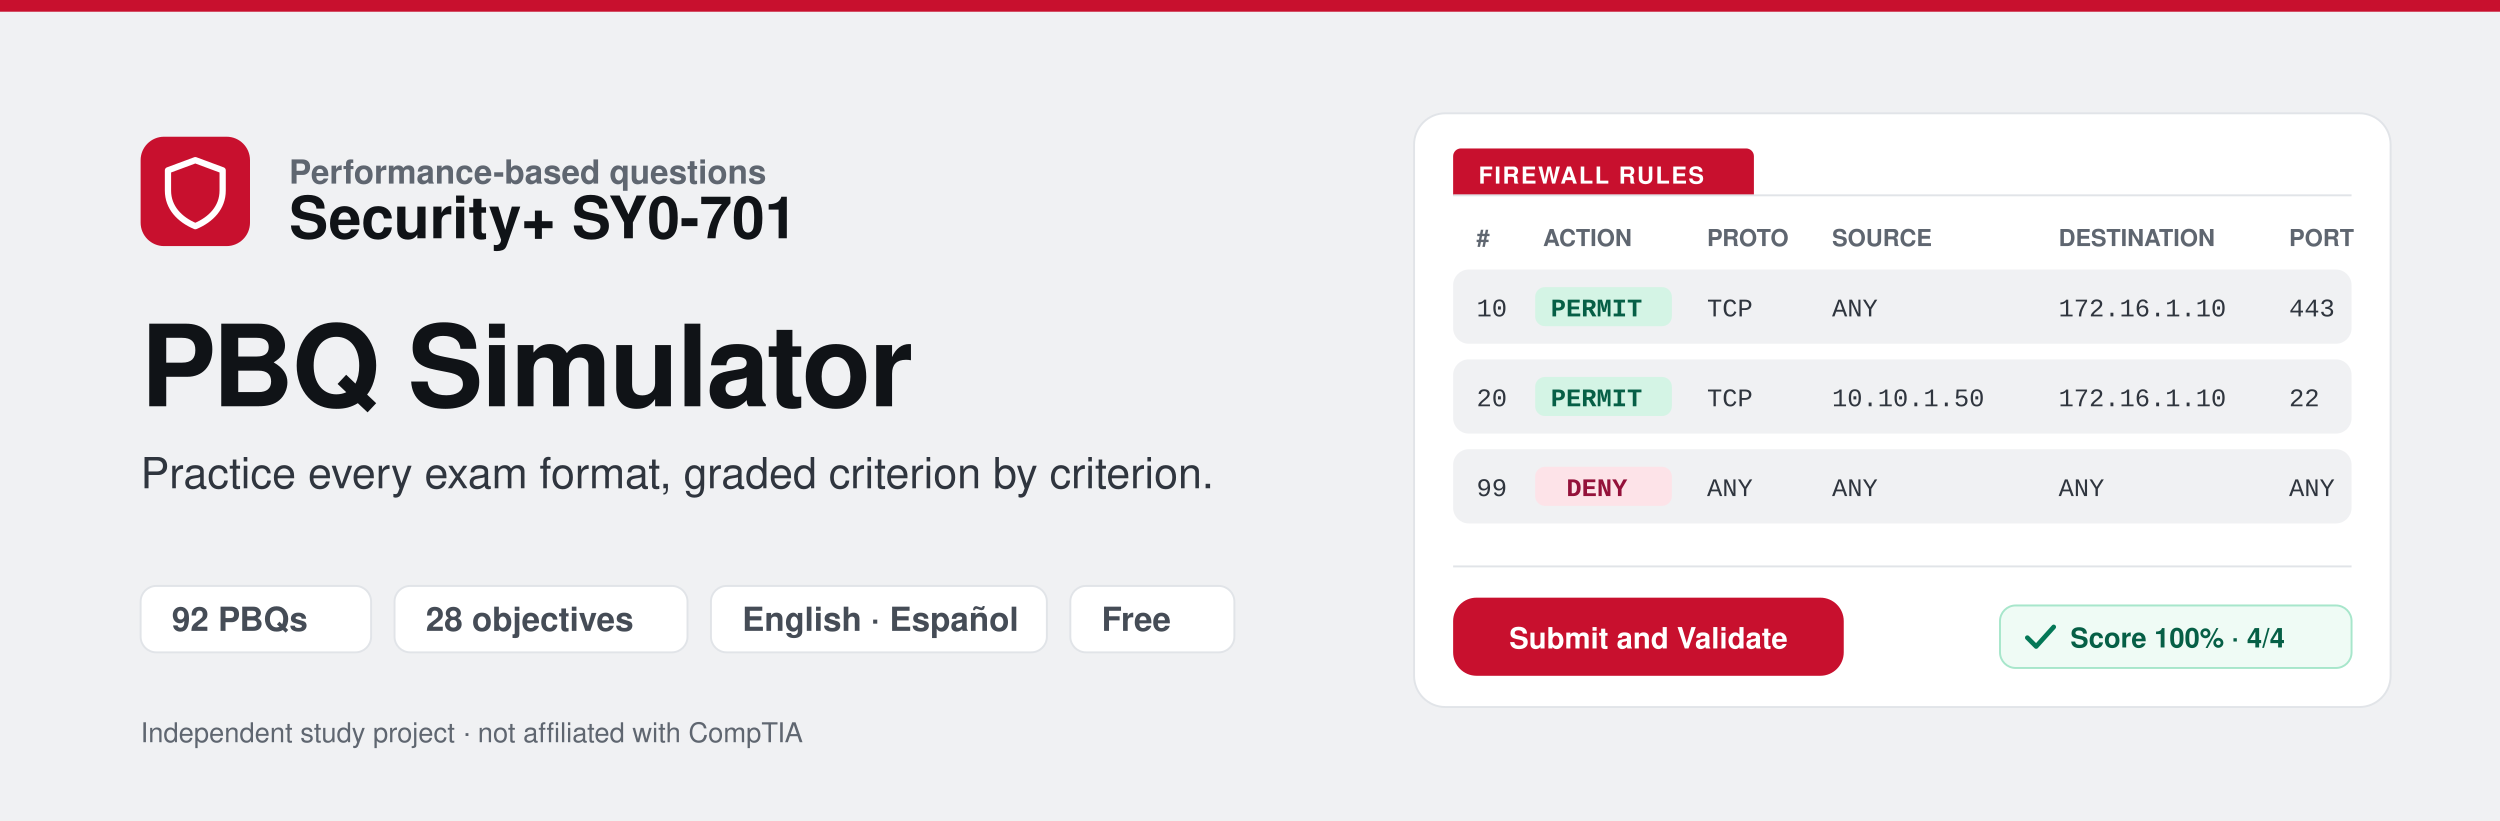
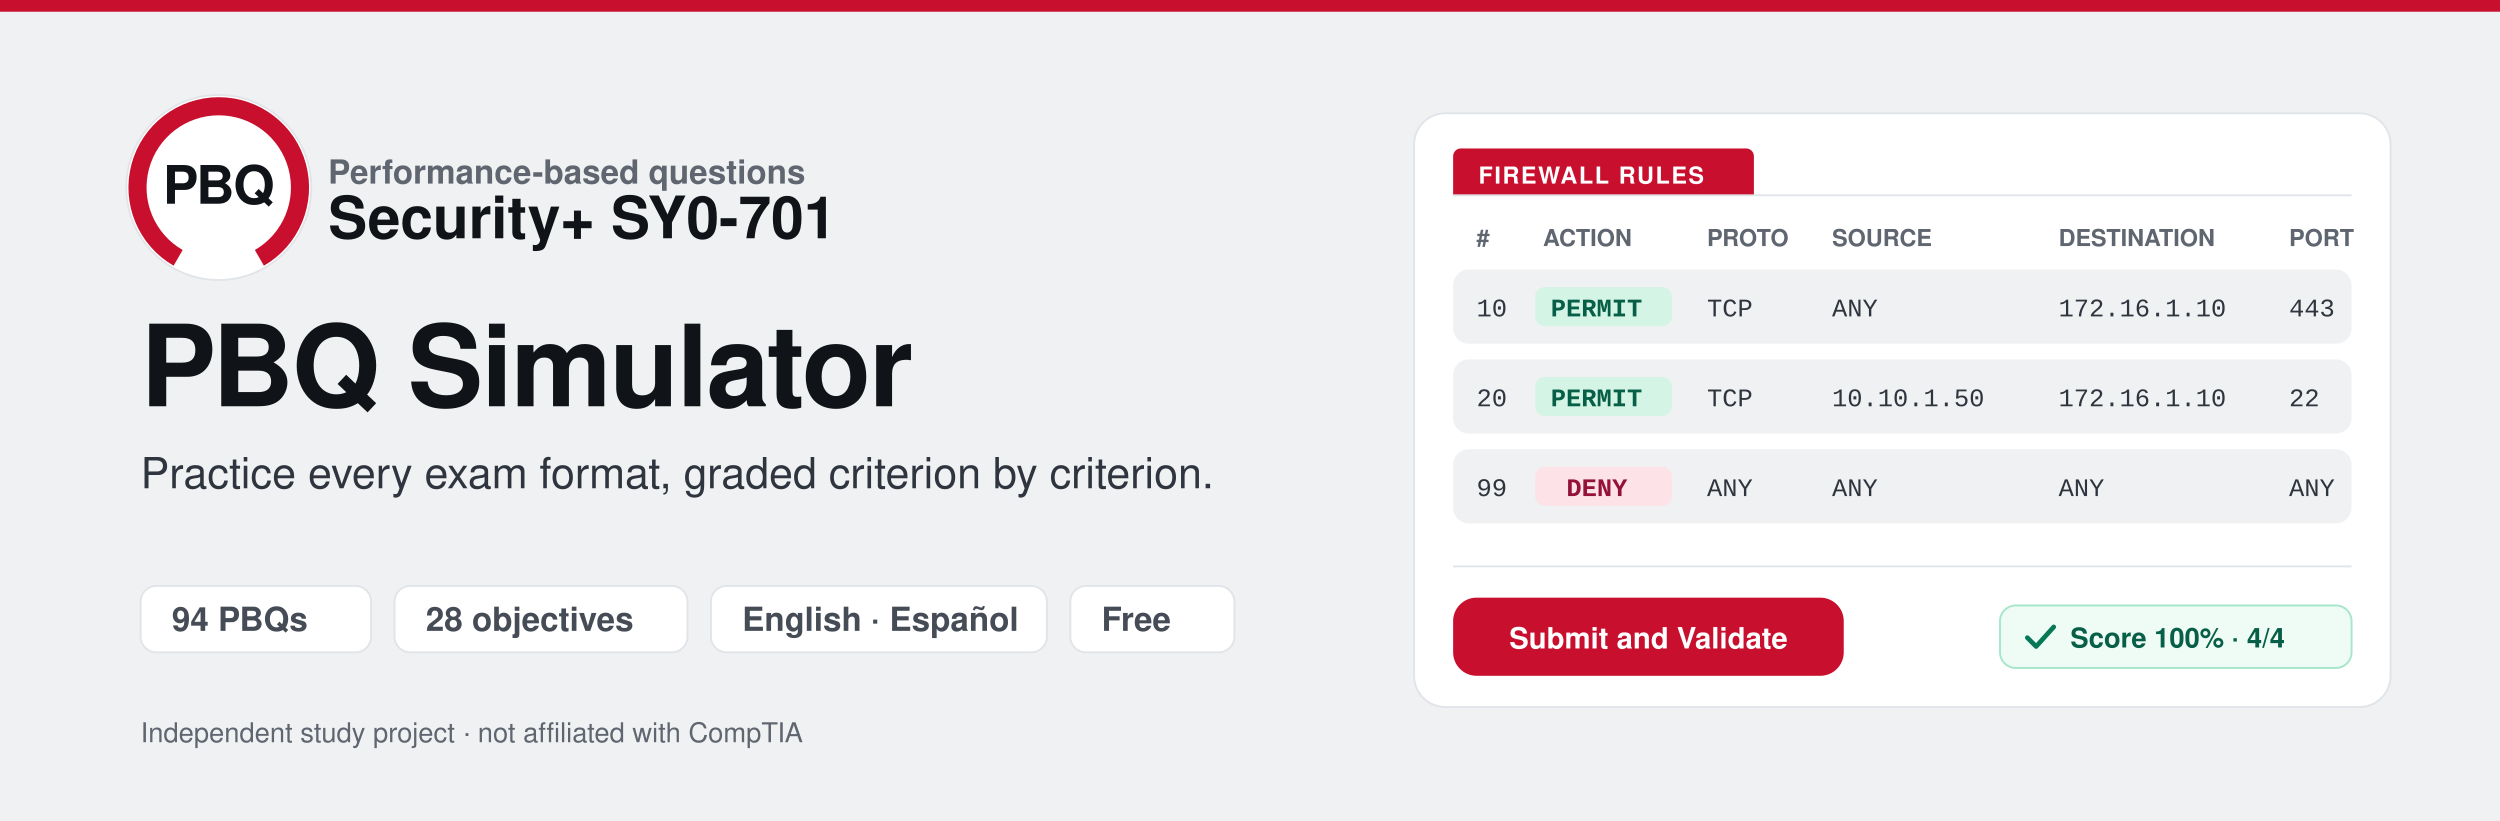
<svg xmlns="http://www.w3.org/2000/svg" width="1280" height="420" viewBox="0 0 1280 420" role="img" aria-label="Security+ SY0-701 PBQ Simulator">
  <style>
    .sans { font-family: 'Source Sans 3', 'Segoe UI', Helvetica, Arial, sans-serif; }
    .mono { font-family: 'JetBrains Mono', Consolas, 'Courier New', monospace; }
  </style>
  <rect width="1280" height="420" fill="#f0f1f3" />
  <rect x="0" y="0" width="1280" height="6" fill="#c8102e" />
+   <g transform="translate(64 48) scale(0.16)">
+     <circle cx="300" cy="300" r="296" fill="#ffffff" stroke="#e1e4e8" stroke-width="6" />
+     <path d="M 170 525.167 A 260 260 0 1 1 430 525.167" fill="none" stroke="#c8102e" stroke-width="58" />
+     <text x="300" y="352" text-anchor="middle" class="sans" font-weight="800" font-size="170" fill="#101317" letter-spacing="-4">PBQ</text>
+   </g>
  <g transform="translate(72 70)">
-     <rect width="56" height="56" rx="12" fill="#c8102e" />
-     <path d="M28 12l14 5.2v10.4c0 8.6-5.9 14.8-14 18.2-8.1-3.4-14-9.6-14-18.2V17.2z" fill="none" stroke="#fff" stroke-width="3.2" stroke-linejoin="round" />
-     <text x="76" y="24" class="sans" font-size="17" font-weight="600" fill="#5f6670">Performance-based questions</text>
-     <text x="76" y="52" class="sans" font-size="30" font-weight="800" fill="#101317">Security+ SY0-701</text>
+     <text x="96" y="24" class="sans" font-size="17" font-weight="600" fill="#5f6670">Performance-based questions</text>
+     <text x="96" y="52" class="sans" font-size="30" font-weight="800" fill="#101317">Security+ SY0-701</text>
  </g>
  <text x="72" y="208" class="sans" font-size="58" font-weight="800" fill="#101317" letter-spacing="-1">PBQ Simulator</text>
  <text x="72" y="250" class="sans" font-size="22" fill="#2f353e">Practice every exam format, graded criterion by criterion.</text>
  <g class="sans" font-size="17" font-weight="600" fill="#454c56" transform="translate(72 300)">
    <rect width="118" height="34" rx="8" fill="#ffffff" stroke="#e1e4e8" />
-     <text x="16" y="23">92 PBQs</text>
+     <text x="16" y="23">94 PBQs</text>
    <rect x="130" width="150" height="34" rx="8" fill="#ffffff" stroke="#e1e4e8" />
    <text x="146" y="23">28 objectives</text>
    <rect x="292" width="172" height="34" rx="8" fill="#ffffff" stroke="#e1e4e8" />
    <text x="308" y="23">English · Español</text>
    <rect x="476" width="84" height="34" rx="8" fill="#ffffff" stroke="#e1e4e8" />
    <text x="492" y="23">Free</text>
  </g>
  <text x="72" y="380" class="sans" font-size="14" fill="#5f6670">Independent study project · not affiliated with CompTIA</text>
  <g transform="translate(724 58)">
    <rect width="500" height="304" rx="16" fill="#ffffff" stroke="#e1e4e8" />
    <path d="M20 22a4 4 0 0 1 4-4h146a4 4 0 0 1 4 4v20H20z" fill="#c8102e" />
    <text x="33" y="36" class="sans" font-size="12" font-weight="700" fill="#ffffff" letter-spacing="0.8">FIREWALL RULES</text>
    <line x1="20" y1="42" x2="480" y2="42" stroke="#e1e4e8" />
    <g class="sans" font-size="12" font-weight="700" fill="#5f6670">
      <text x="32" y="68">#</text>
      <text x="66" y="68">ACTION</text>
      <text x="150" y="68">PROTO</text>
      <text x="214" y="68">SOURCE</text>
      <text x="330" y="68">DESTINATION</text>
      <text x="448" y="68">PORT</text>
    </g>
    <g class="mono" font-size="13" fill="#2f353e">
      <rect x="20" y="80" width="460" height="38" rx="8" fill="#f0f1f3" />
      <text x="32" y="104">10</text>
      <rect x="62" y="89" width="70" height="20" rx="5" fill="#d4f4e5" />
      <text x="70" y="104" fill="#065f46" font-weight="600">PERMIT</text>
      <text x="150" y="104">TCP</text>
      <text x="214" y="104">ANY</text>
      <text x="330" y="104">172.16.1.10</text>
      <text x="448" y="104">443</text>
      <rect x="20" y="126" width="460" height="38" rx="8" fill="#f0f1f3" />
      <text x="32" y="150">20</text>
      <rect x="62" y="135" width="70" height="20" rx="5" fill="#d4f4e5" />
      <text x="70" y="150" fill="#065f46" font-weight="600">PERMIT</text>
      <text x="150" y="150">TCP</text>
      <text x="214" y="150">10.10.1.50</text>
      <text x="330" y="150">172.16.1.10</text>
      <text x="448" y="150">22</text>
      <rect x="20" y="172" width="460" height="38" rx="8" fill="#f0f1f3" />
      <text x="32" y="196">99</text>
      <rect x="62" y="181" width="70" height="20" rx="5" fill="#fde3e8" />
      <text x="78" y="196" fill="#94113a" font-weight="600">DENY</text>
      <text x="150" y="196">ANY</text>
      <text x="214" y="196">ANY</text>
      <text x="330" y="196">ANY</text>
      <text x="448" y="196">ANY</text>
    </g>
    <line x1="20" y1="232" x2="480" y2="232" stroke="#e1e4e8" />
    <g transform="translate(20 248)">
      <rect width="200" height="40" rx="12" fill="#c8102e" />
      <text x="100" y="26" text-anchor="middle" class="sans" font-size="15" font-weight="700" fill="#ffffff">Submit and Validate</text>
    </g>
    <g transform="translate(300 252)">
      <rect width="180" height="32" rx="8" fill="#effbf5" stroke="#a7e6cb" />
      <path d="M14 16.5l4.5 4.5 9-10" fill="none" stroke="#047857" stroke-width="2.4" stroke-linecap="round" stroke-linejoin="round" />
      <text x="36" y="21.5" class="sans" font-size="14" font-weight="700" fill="#065f46">Score 100% · 4/4</text>
    </g>
  </g>
</svg>
